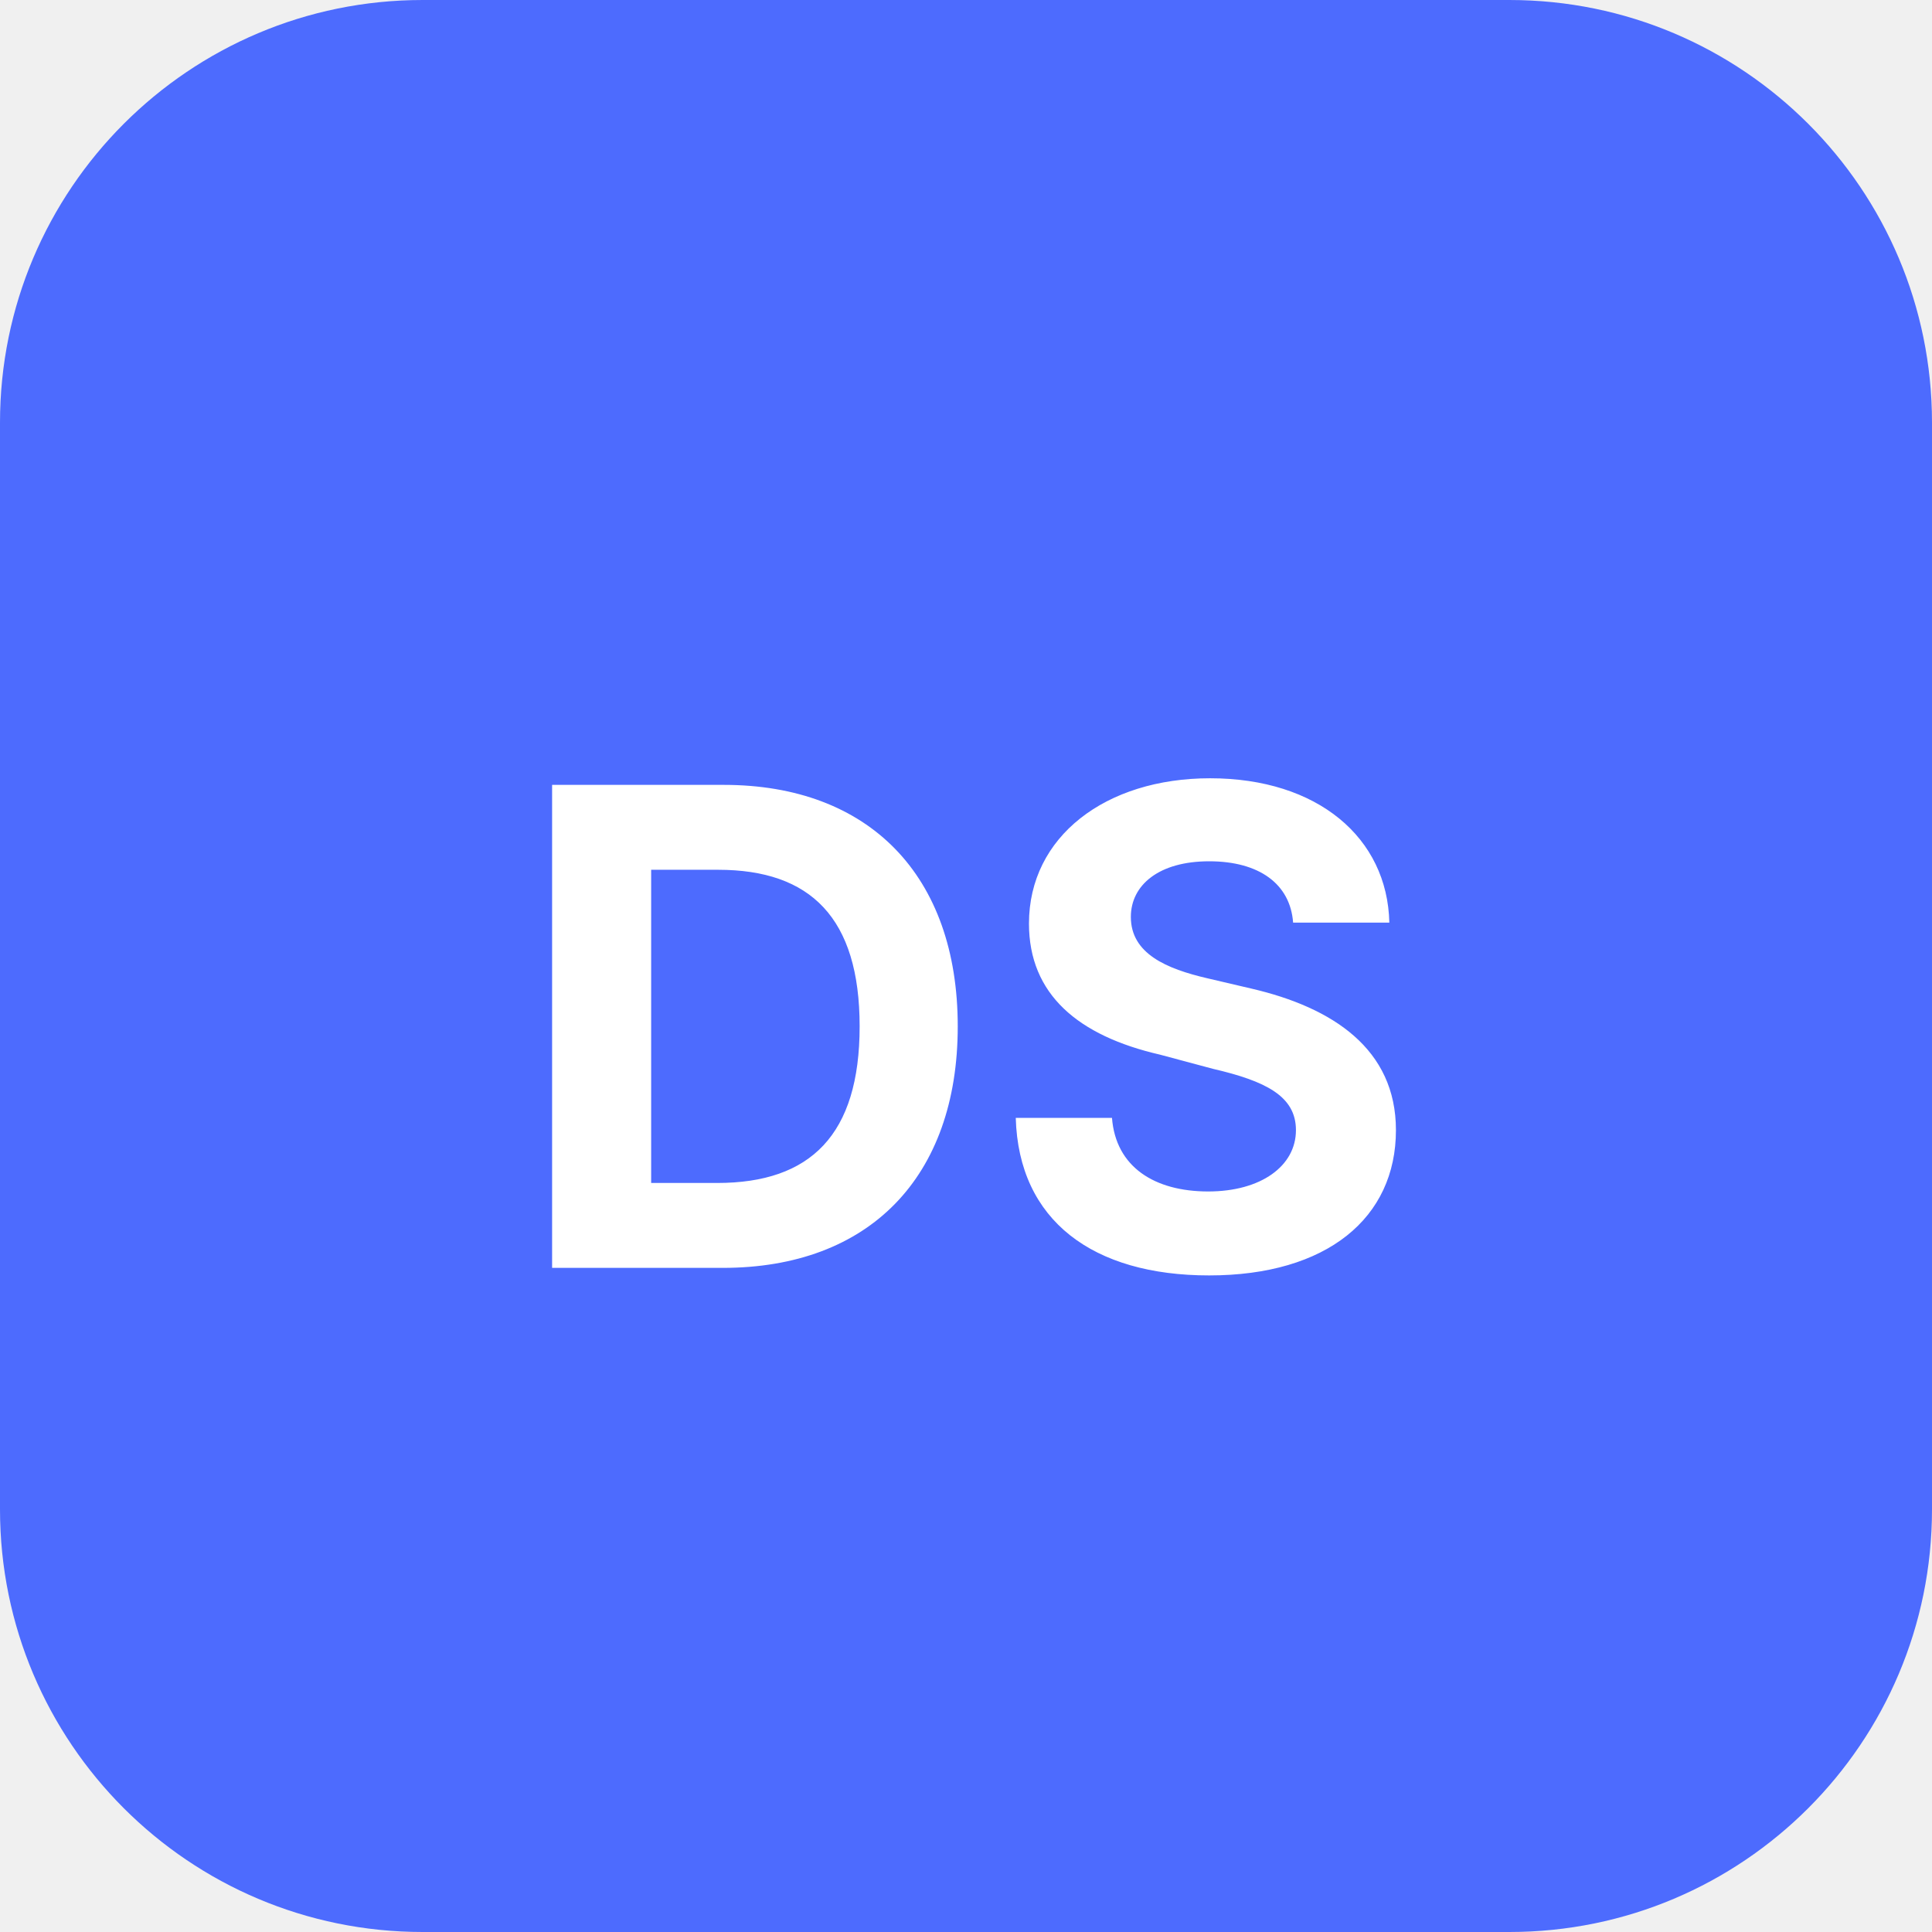
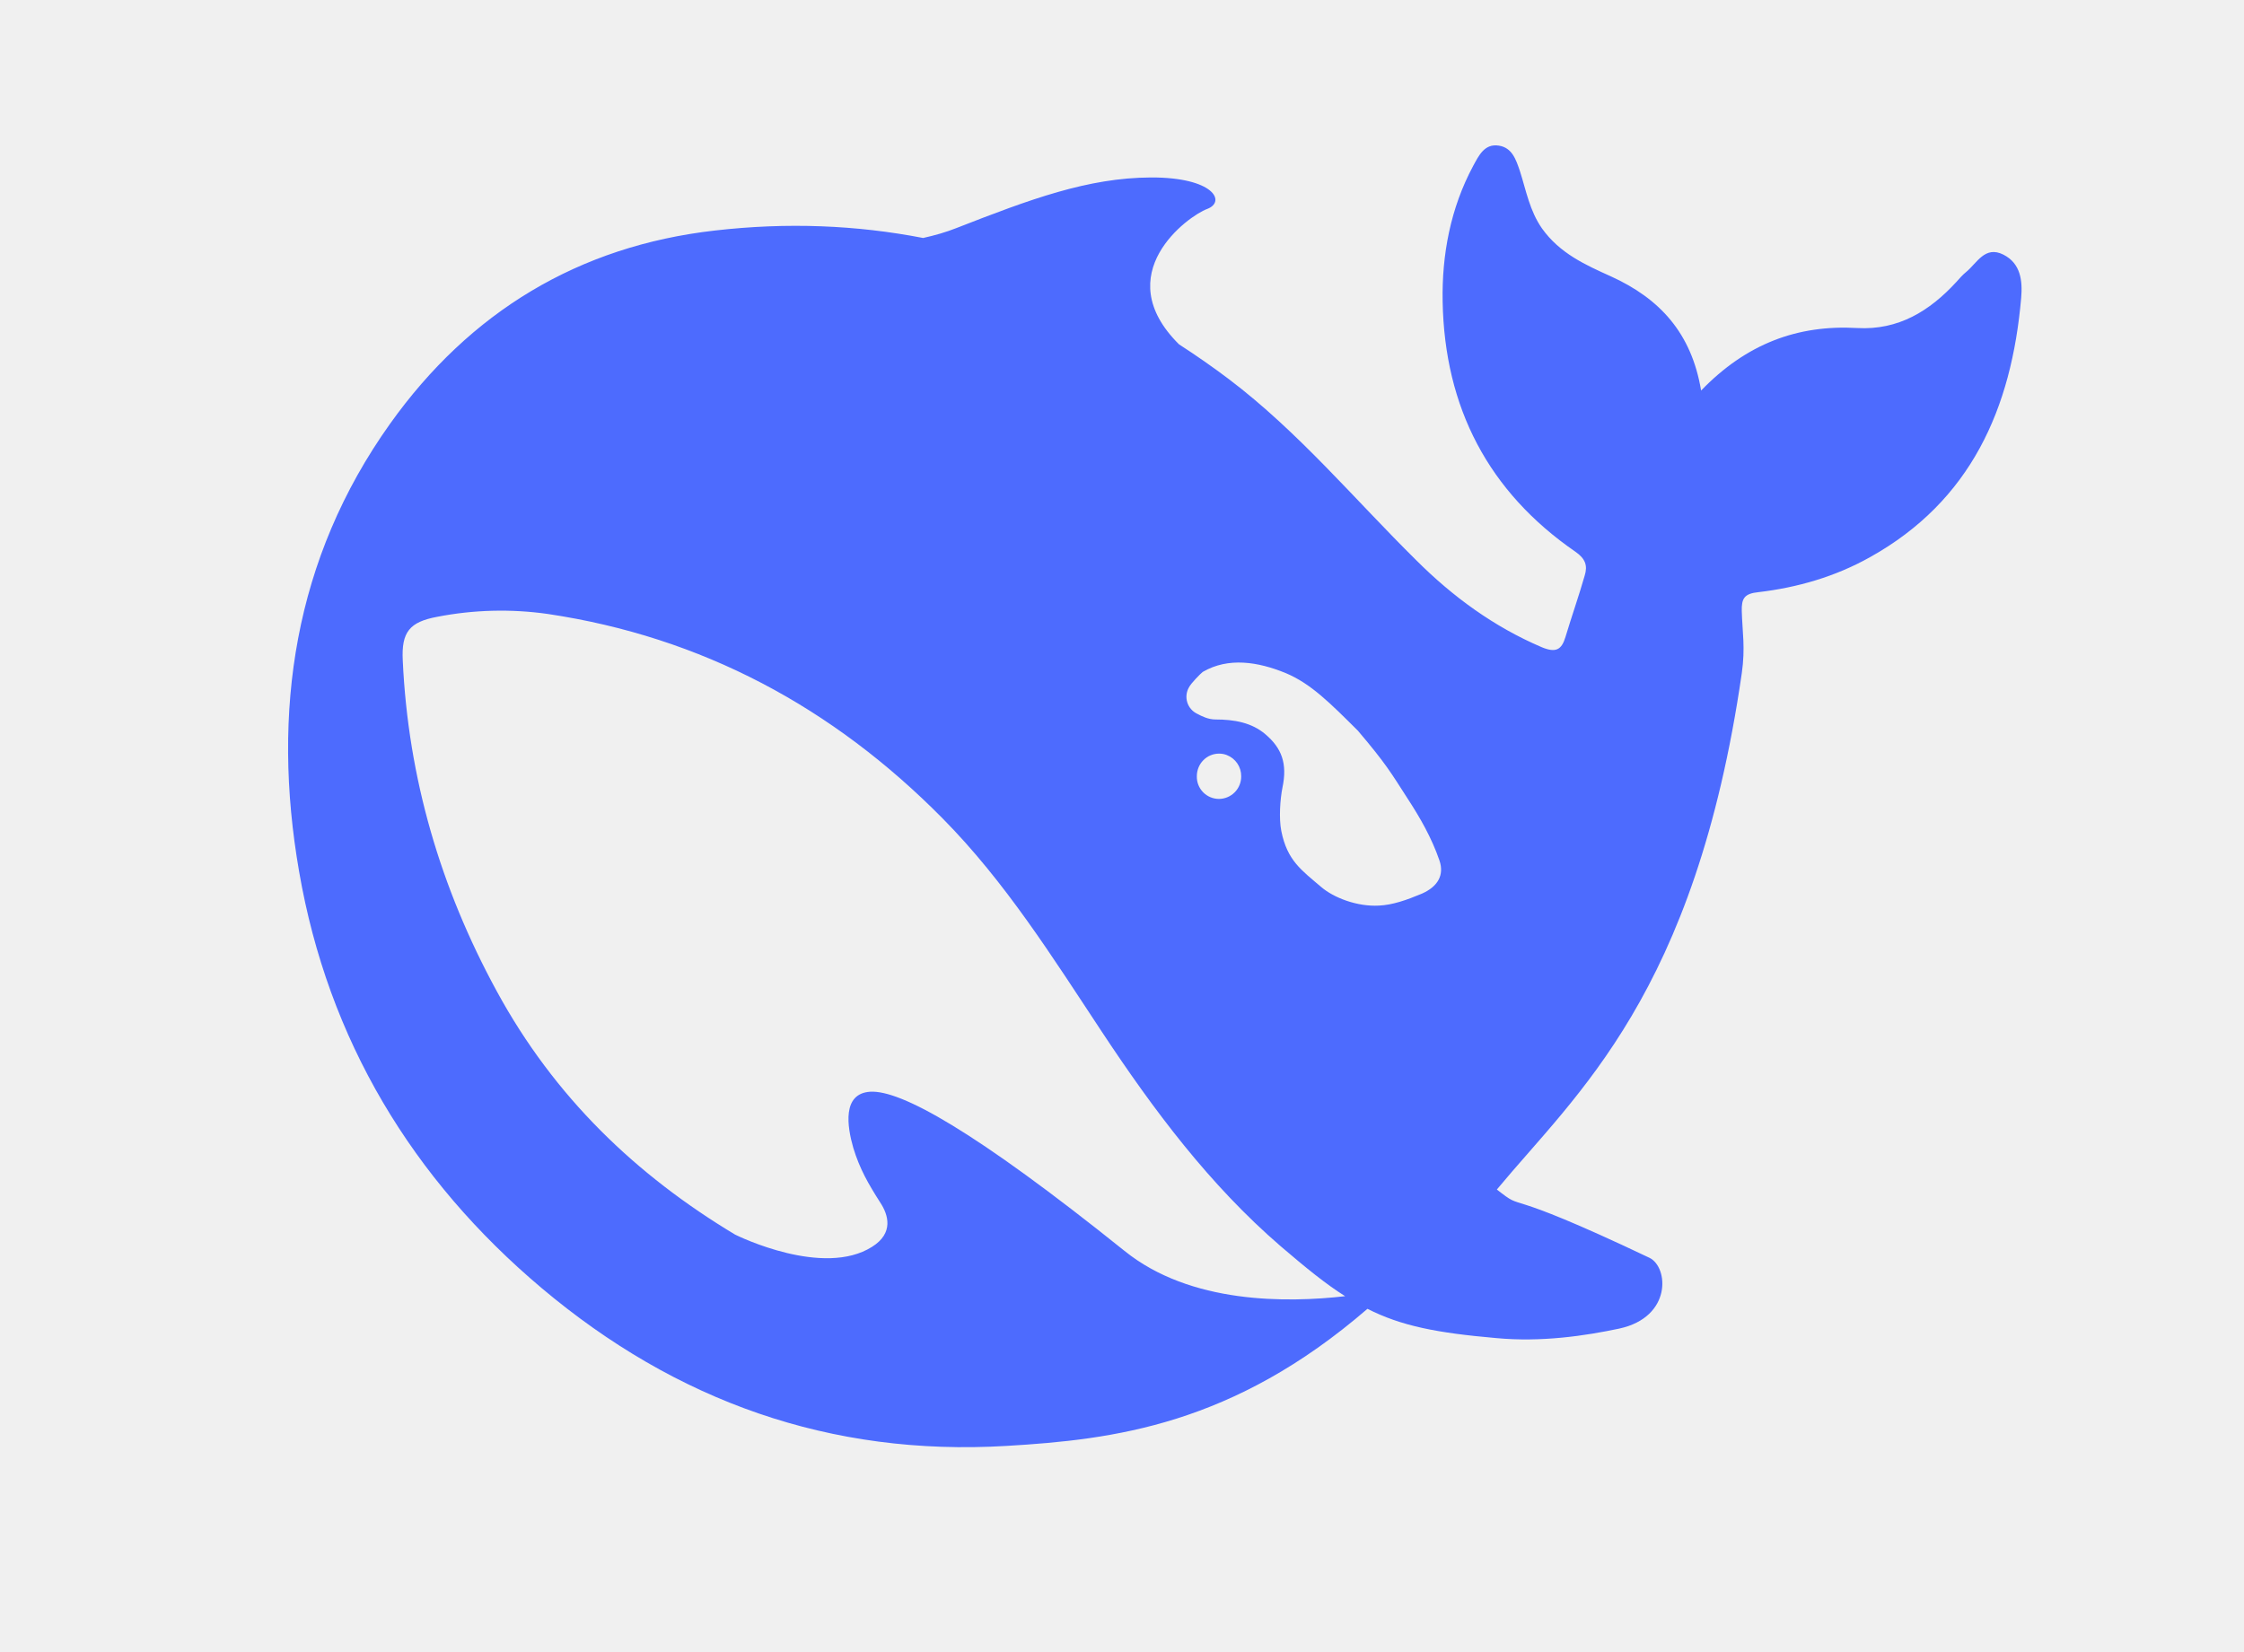
- <svg xmlns="http://www.w3.org/2000/svg" viewBox="0 0 32 32" width="32" height="32">
-   <rect width="32" height="32" rx="7" fill="#4D6BFE" />
-   <text x="16" y="21" text-anchor="middle" font-family="system-ui,-apple-system,sans-serif" font-size="11" font-weight="700" fill="white">DS</text>
+ <svg xmlns="http://www.w3.org/2000/svg" t="1774583306323" class="icon" viewBox="0 0 1391 1024" version="1.1" p-id="11010" width="271.68" height="200">
+   <path d="M1241.831 157.873c-11.379-5.691-16.292 5.156-22.939 10.668-2.265 1.779-4.199 4.091-6.134 6.224-16.627 18.136-36.053 30.051-61.459 28.629-37.12-2.133-68.816 9.78-96.824 38.765-5.956-35.742-25.739-57.08-55.857-70.772-15.782-7.112-31.697-14.226-42.744-29.697-7.69-11.024-9.78-23.294-13.647-35.385-2.445-7.291-4.891-14.759-13.114-16.004-8.958-1.423-12.448 6.224-15.96 12.626-14.003 26.139-19.449 54.947-18.894 84.109 1.201 65.616 28.363 117.895 82.287 155.06 6.135 4.267 7.713 8.535 5.779 14.758-3.667 12.803-8.069 25.251-11.914 38.054-2.447 8.18-6.113 9.958-14.715 6.401-29.585-12.626-55.147-31.297-77.753-53.879-38.342-37.877-73.017-79.665-116.25-112.383a511.234 511.234 0 0 0-30.829-21.517c-44.122-43.744 5.779-79.663 17.338-83.931 12.069-4.445 4.201-19.738-34.853-19.56s-74.774 13.515-120.296 31.297c-6.667 2.667-13.67 4.623-20.827 6.224-41.344-8.003-84.242-9.78-129.076-4.624-84.397 9.603-151.814 50.324-201.381 119.851-59.525 83.575-73.552 178.532-56.369 277.577 18.004 104.381 70.216 190.802 150.414 258.373 83.175 70.06 178.954 104.381 288.225 97.802 66.371-3.913 140.255-12.982 223.608-84.999 21.027 10.67 43.099 14.938 79.687 18.138 28.207 2.667 55.347-1.423 76.352-5.868 32.919-7.112 30.629-38.232 18.737-43.921-96.49-45.878-75.307-27.207-94.556-42.321 49.033-59.215 122.918-120.742 151.814-320.077 2.289-15.826 0.355-25.783 0-38.586-0.179-7.824 1.555-10.848 10.336-11.736 24.161-2.845 47.634-9.603 69.172-21.694 62.503-34.853 87.731-92.112 93.688-160.751 0.889-10.491-0.177-21.338-11.048-26.85M697.057 775.62c-93.489-75.04-138.856-99.757-157.593-98.69-17.515 1.067-14.359 21.517-10.514 34.853 4.023 13.159 9.291 22.227 16.648 33.786 5.069 7.647 8.581 19.027-5.089 27.562-30.119 19.027-82.465-6.401-84.909-7.646-60.948-36.632-111.917-84.999-147.814-151.148-34.674-63.66-54.79-131.943-58.125-204.849-0.889-17.604 4.201-23.829 21.339-27.03a206.716 206.716 0 0 1 68.482-1.777c95.446 14.227 176.71 57.792 244.814 126.787 38.876 39.297 68.283 86.242 98.601 132.121 32.208 48.721 66.884 95.133 111.005 133.186 15.581 13.336 28.006 23.473 39.92 30.941-35.898 4.091-95.8 4.979-136.765-28.095m44.832-294.293c0-7.824 6.136-14.048 13.848-14.048q2.623 0.045 4.712 0.889a13.937 13.937 0 0 1 8.936 13.159 13.87 13.87 0 0 1-13.826 14.048 13.714 13.714 0 0 1-13.67-14.048m139.212 72.906c-8.914 3.735-17.849 6.936-26.451 7.291-13.292 0.712-27.829-4.8-35.697-11.558-12.27-10.492-21.028-16.36-24.696-34.676-1.578-7.824-0.712-19.915 0.69-26.85 3.156-14.938-0.356-24.539-10.67-33.253-8.402-7.113-19.094-9.07-30.829-9.07-4.379 0-8.402-1.955-11.38-3.556a11.669 11.669 0 0 1-5.068-16.359c1.222-2.489 7.18-8.536 8.58-9.603 15.936-9.247 34.318-6.223 51.3 0.712 15.76 6.579 27.651 18.671 44.834 35.742 17.515 20.627 20.671 26.318 30.629 41.788 7.892 12.091 15.071 24.539 19.962 38.764 2.999 8.892-0.867 16.182-11.203 20.627" fill="#4D6BFE" p-id="11011" />
</svg>
